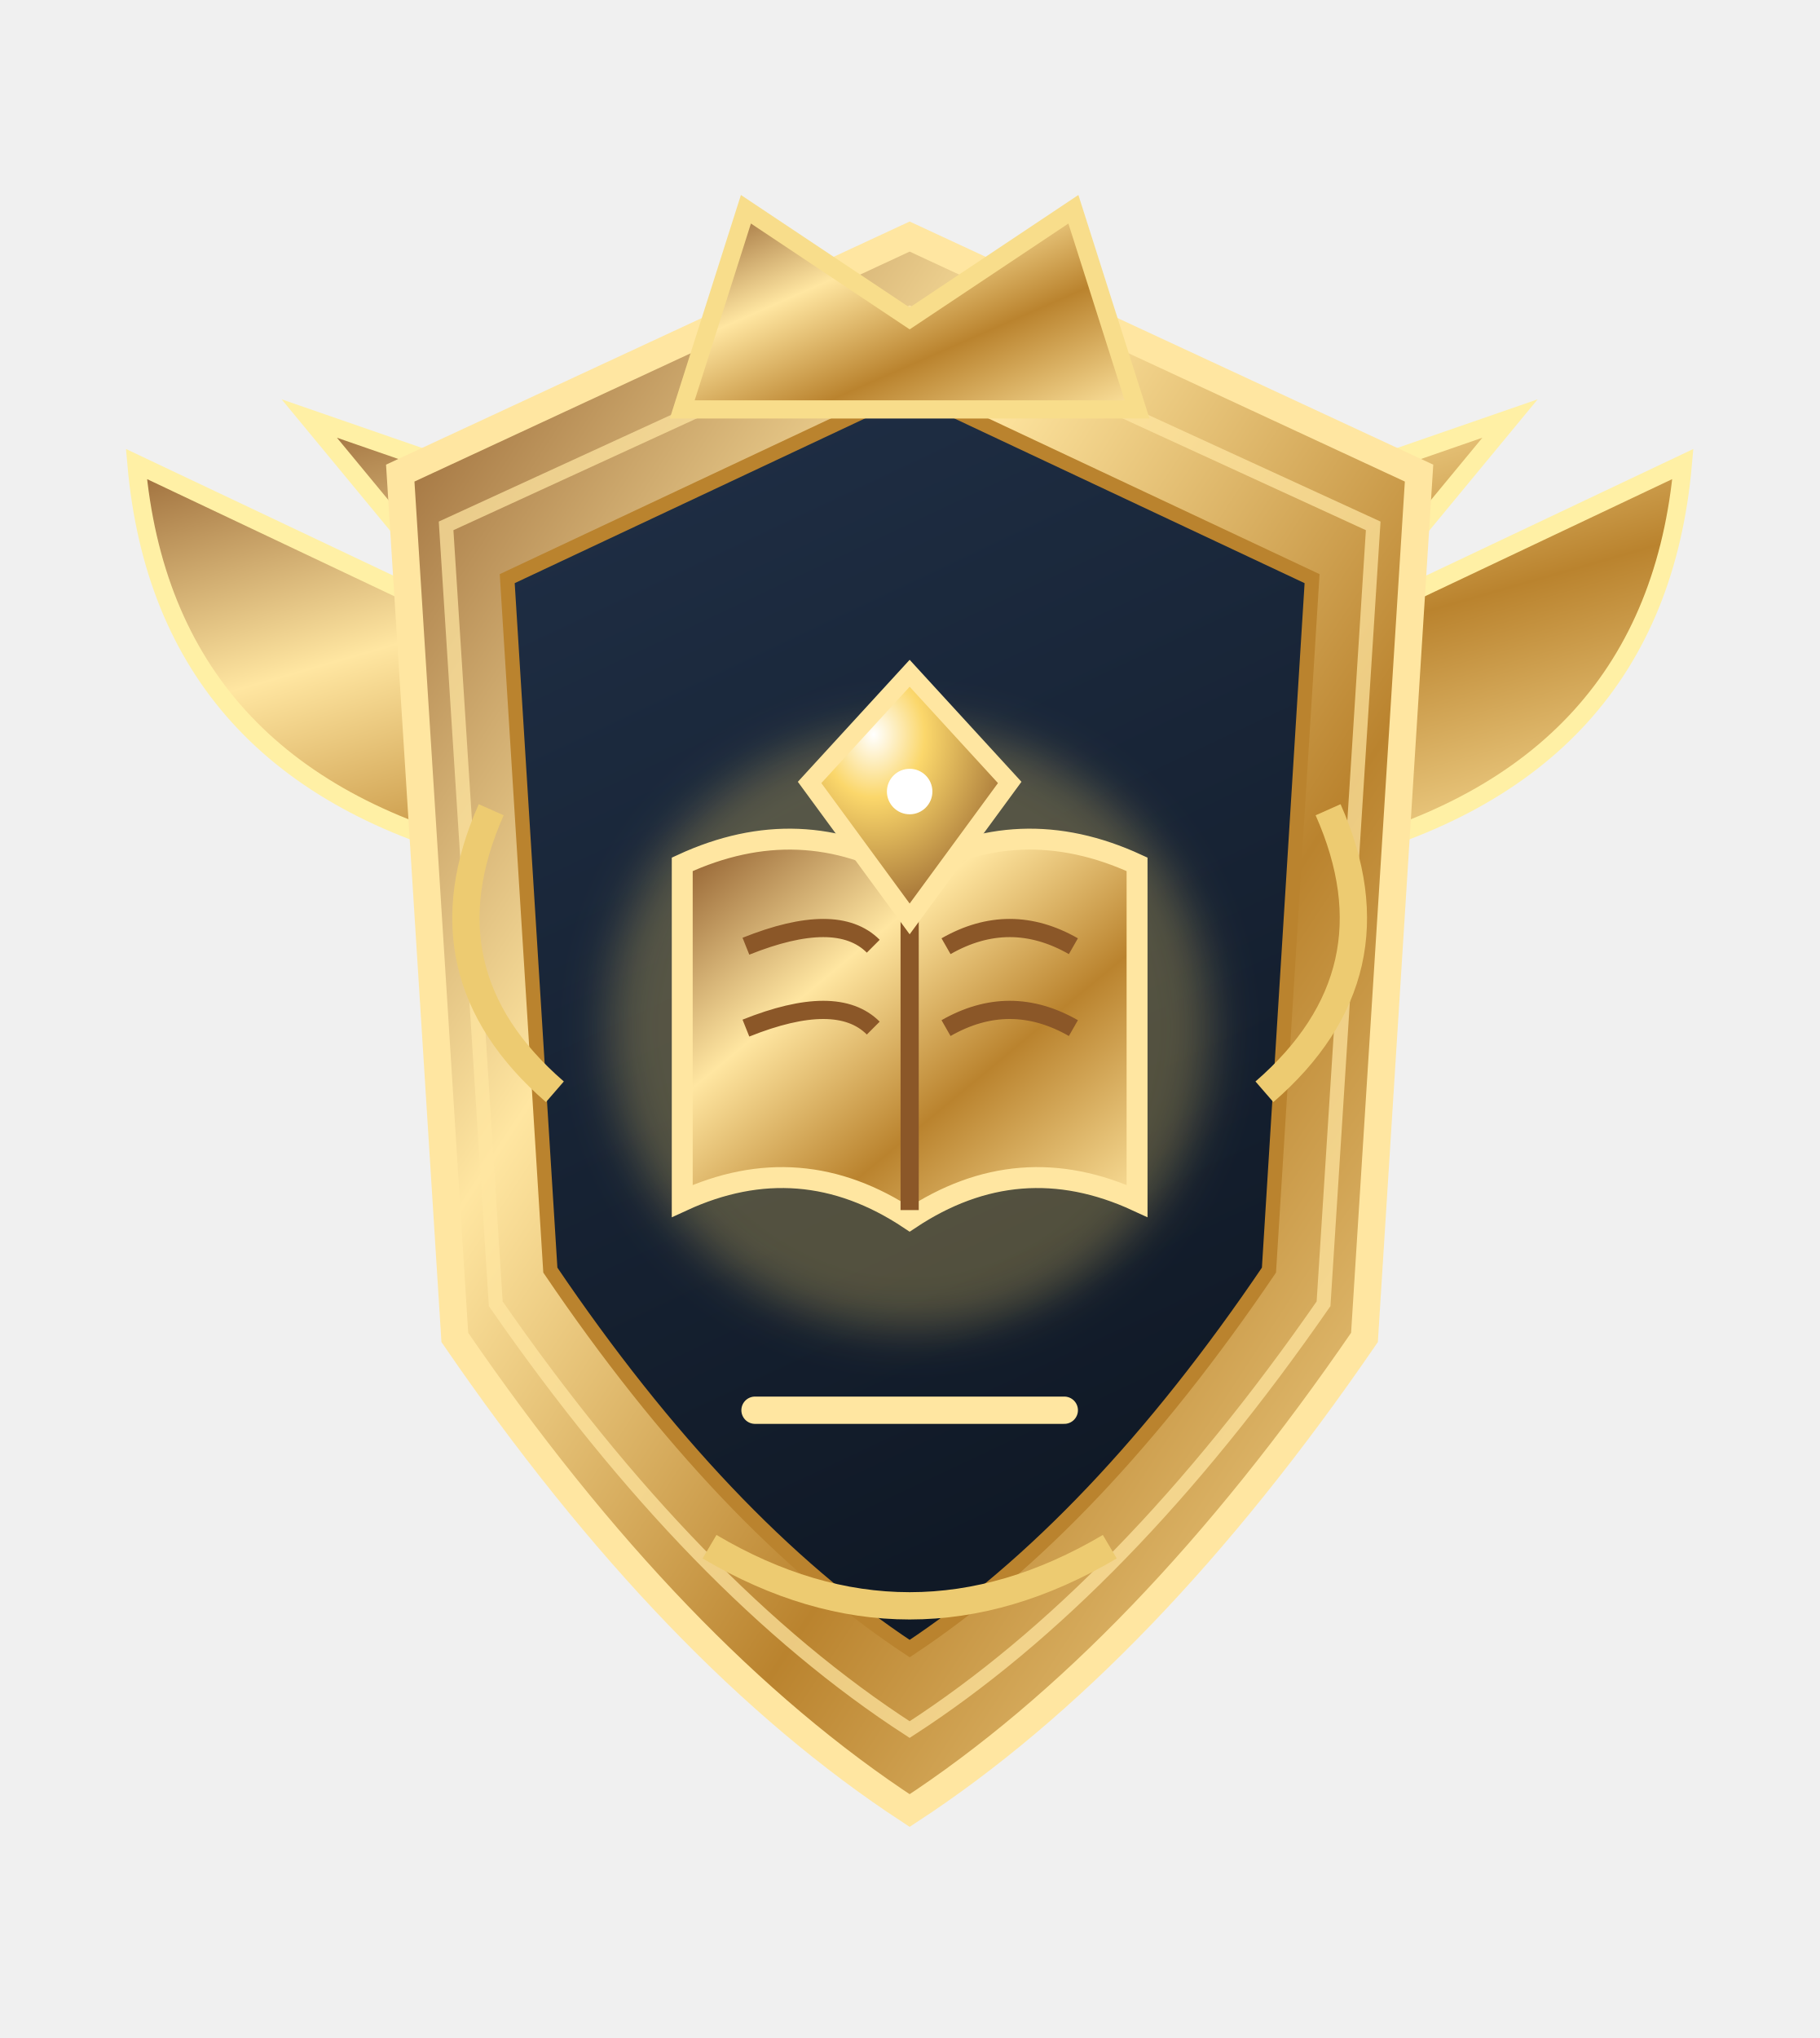
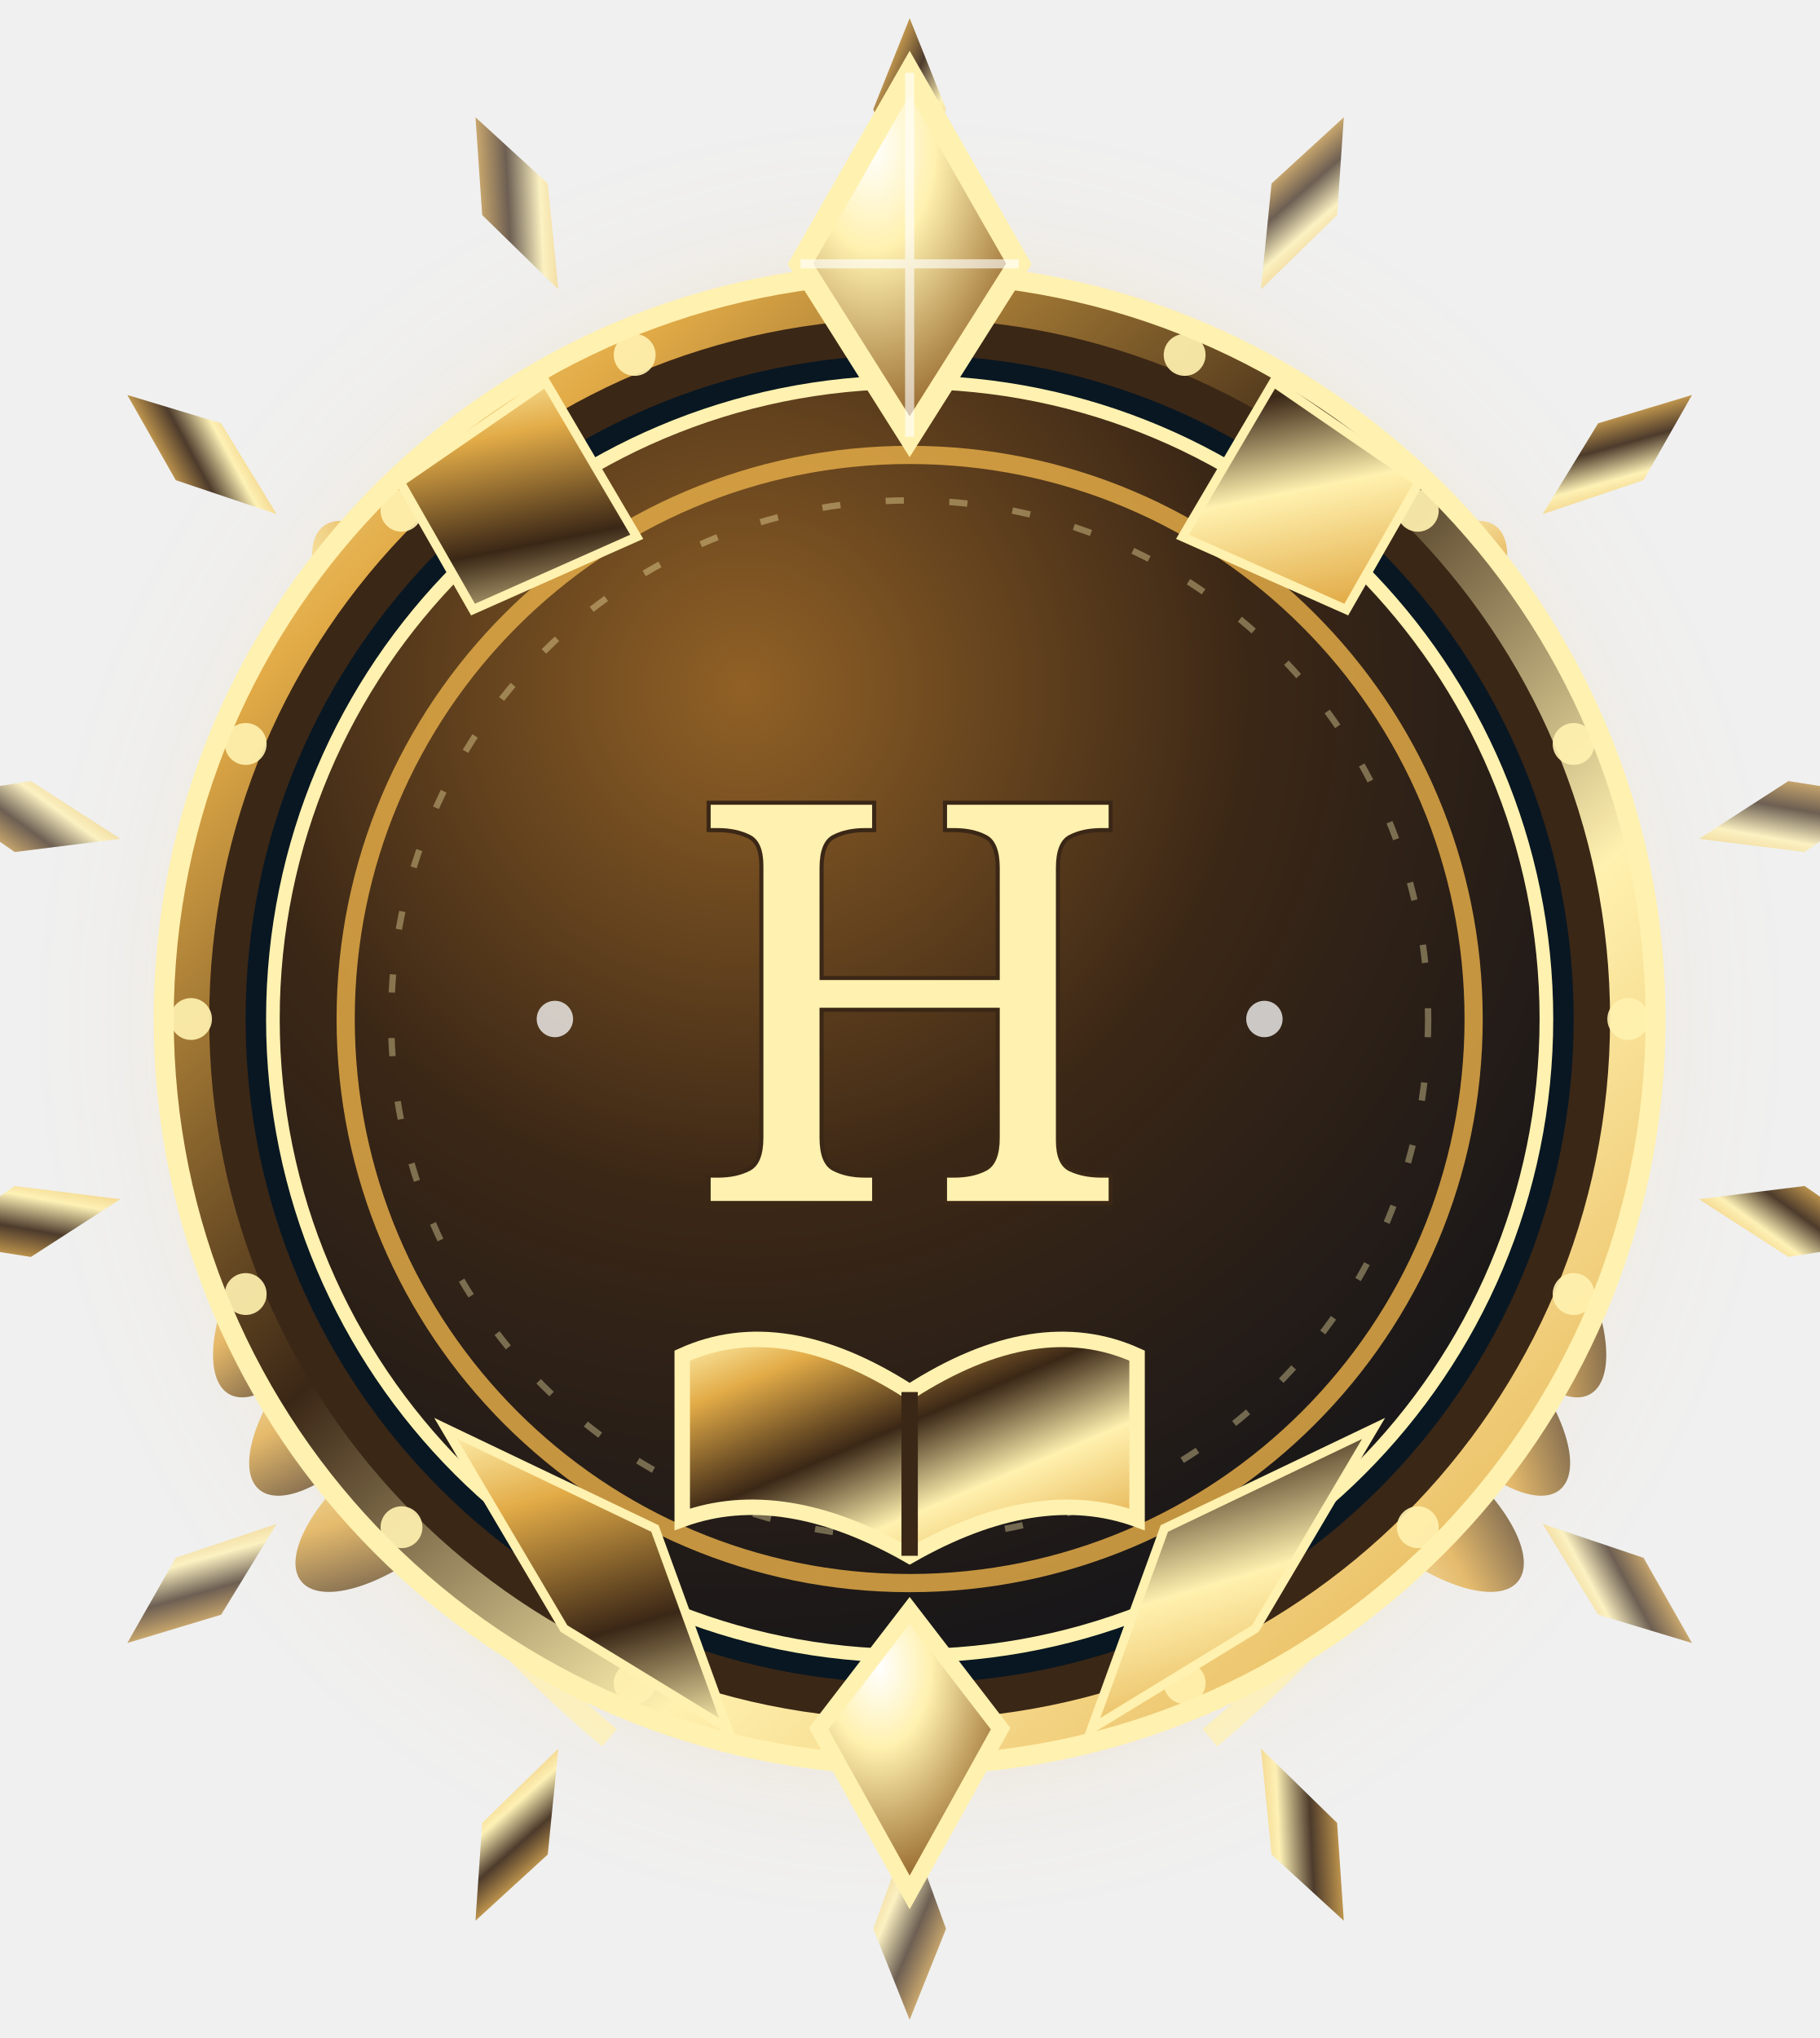
- <svg xmlns="http://www.w3.org/2000/svg" width="200" height="224" viewBox="0 0 200 224" role="img" aria-label="gold rank emblem">
+ <svg xmlns="http://www.w3.org/2000/svg" width="200" height="224" viewBox="0 0 200 224" role="img" aria-label="Золотой — эмблема ранга Hunmeng">
  <defs>
-     <linearGradient id="metal" x1="0" y1="0" x2="1" y2="1">
-       <stop offset="0" stop-color="#8b5728" />
-       <stop offset=".34" stop-color="#ffe6a1" />
-       <stop offset=".64" stop-color="#ba832e" />
-       <stop offset="1" stop-color="#ffe6a1" />
+     <radialGradient id="core" cx=".37" cy=".24" r=".95">
+       <stop stop-color="#916126" />
+       <stop offset=".42" stop-color="#3b2716" />
+       <stop offset="1" stop-color="#080f1a" />
+     </radialGradient>
+     <linearGradient id="metal" x1="0" y1="0" x2=".9" y2="1">
+       <stop stop-color="#fff1af" />
+       <stop offset=".18" stop-color="#e2ab47" />
+       <stop offset=".46" stop-color="#3b2716" />
+       <stop offset=".7" stop-color="#fff1af" />
+       <stop offset="1" stop-color="#e2ab47" />
    </linearGradient>
-     <radialGradient id="gem" cx=".32" cy=".25" r=".85">
+     <linearGradient id="leaf" x1="0" x2="1" y1="0" y2="1">
+       <stop stop-color="#fff1af" />
+       <stop offset=".52" stop-color="#e2ab47" />
+       <stop offset="1" stop-color="#3b2716" />
+     </linearGradient>
+     <radialGradient id="gem" cx=".33" cy=".2" r=".8">
      <stop stop-color="#fff" />
-       <stop offset=".3" stop-color="#fbd76b" />
-       <stop offset="1" stop-color="#8b5728" />
+       <stop offset=".36" stop-color="#fff1af" />
+       <stop offset="1" stop-color="#916126" />
    </radialGradient>
-     <linearGradient id="core" x1="0" y1="0" x2=".3" y2="1">
-       <stop stop-color="#203047" />
-       <stop offset="1" stop-color="#101926" />
-     </linearGradient>
-     <filter id="glow" x="-60%" y="-60%" width="220%" height="220%">
-       <feGaussianBlur stdDeviation="2.5" />
+     <filter id="halo" x="-60%" y="-60%" width="220%" height="220%">
+       <feGaussianBlur stdDeviation="9" />
    </filter>
  </defs>
-   <path d="M54 94Q18 85 15 51l38 18-19-23 26 9M146 94q36-9 39-43l-38 18 19-23-26 9" fill="url(#metal)" stroke="#fff0a5" stroke-width="2" />
-   <path d="M100 26 156 52 150 147Q126 182 100 199Q74 182 50 147L44 52Z" fill="url(#metal)" stroke="#ffe6a1" stroke-width="3" />
-   <path d="M100 26 156 52 150 147Q126 182 100 199Q74 182 50 147L44 52Z" fill="url(#core)" stroke="#ba832e" stroke-width="2" transform="translate(100 110) scale(.79 .8) translate(-100 -110)" />
-   <path d="M100 26 156 52 150 147Q126 182 100 199Q74 182 50 147L44 52Z" fill="none" stroke="#ffe6a1" stroke-width="1.7" opacity=".72" transform="translate(100 110) scale(.91 .9) translate(-100 -110)" />
-   <path d="m75 45 7-22 18 12 18-12 7 22Z" fill="url(#metal)" stroke="#f8dd8b" stroke-width="2" />
-   <path d="M61 120Q46 107 54 89M139 120q15-13 7-31M78 170q22 13 44 0" fill="none" stroke="#edcb71" stroke-width="3" />
+   <ellipse cx="100" cy="112" rx="76" ry="79" fill="#e2ab47" opacity=".25" filter="url(#halo)" />
  <g>
-     <circle cx="100" cy="113" r="33" fill="#fbd76b" opacity=".27" filter="url(#glow)" />
-     <path d="M75 95q13-6 25 1 12-7 25-1v37q-13-6-25 2-12-8-25-2Z" fill="url(#metal)" stroke="#ffe6a1" stroke-width="2.3" />
-     <path d="M100 97v36M82 104q10-4 14 0m8 0q7-4 14 0M82 113q10-4 14 0m8 0q7-4 14 0" fill="none" stroke="#8b5728" stroke-width="2" />
+     <path d="M100 23l-4-11 4-10 4 10z" fill="url(#metal)" opacity=".9" transform="rotate(0 100 112)" />
+     <path d="M100 23l-4-11 4-10 4 10z" fill="url(#metal)" opacity=".72" transform="rotate(25.71429 100 112)" />
+     <path d="M100 23l-4-11 4-10 4 10z" fill="url(#metal)" opacity=".9" transform="rotate(51.42857 100 112)" />
+     <path d="M100 23l-4-11 4-10 4 10z" fill="url(#metal)" opacity=".72" transform="rotate(77.14286 100 112)" />
+     <path d="M100 23l-4-11 4-10 4 10z" fill="url(#metal)" opacity=".9" transform="rotate(102.8571 100 112)" />
+     <path d="M100 23l-4-11 4-10 4 10z" fill="url(#metal)" opacity=".72" transform="rotate(128.5714 100 112)" />
+     <path d="M100 23l-4-11 4-10 4 10z" fill="url(#metal)" opacity=".9" transform="rotate(154.2857 100 112)" />
+     <path d="M100 23l-4-11 4-10 4 10z" fill="url(#metal)" opacity=".72" transform="rotate(180 100 112)" />
+     <path d="M100 23l-4-11 4-10 4 10z" fill="url(#metal)" opacity=".9" transform="rotate(205.7143 100 112)" />
+     <path d="M100 23l-4-11 4-10 4 10z" fill="url(#metal)" opacity=".72" transform="rotate(231.4286 100 112)" />
+     <path d="M100 23l-4-11 4-10 4 10z" fill="url(#metal)" opacity=".9" transform="rotate(257.1429 100 112)" />
+     <path d="M100 23l-4-11 4-10 4 10z" fill="url(#metal)" opacity=".72" transform="rotate(282.8571 100 112)" />
+     <path d="M100 23l-4-11 4-10 4 10z" fill="url(#metal)" opacity=".9" transform="rotate(308.5714 100 112)" />
+     <path d="M100 23l-4-11 4-10 4 10z" fill="url(#metal)" opacity=".72" transform="rotate(334.2857 100 112)" />
  </g>
-   <path d="M100 74 111 86 100 101 89 86Z" fill="url(#gem)" stroke="#ffe6a1" stroke-width="2" />
-   <circle cx="100" cy="87" r="2.5" fill="#fff" />
-   <path d="M83 155h34" stroke="#ffe6a1" stroke-width="3" stroke-linecap="round" />
+   <path d="M56 51Q27 73 29 119Q30 160 67 191" fill="none" stroke="#fff1af" stroke-width="2.5" opacity=".72" />
+   <path d="M144 51Q173 73 171 119Q170 160 133 191" fill="none" stroke="#fff1af" stroke-width="2.5" opacity=".72" />
+   <g>
+     <ellipse cx="44.0" cy="69" rx="6" ry="14" transform="rotate(-37 44.0 69)" fill="url(#leaf)" opacity="0.90" />
+     <ellipse cx="156.0" cy="69" rx="6" ry="14" transform="rotate(37 156.0 69)" fill="url(#leaf)" opacity="0.90" />
+     <ellipse cx="37.5" cy="81" rx="6" ry="14" transform="rotate(-26 37.5 81)" fill="url(#leaf)" opacity="0.88" />
+     <ellipse cx="162.5" cy="81" rx="6" ry="14" transform="rotate(26 162.5 81)" fill="url(#leaf)" opacity="0.88" />
+     <ellipse cx="32.0" cy="93" rx="6" ry="14" transform="rotate(-15 32.0 93)" fill="url(#leaf)" opacity="0.86" />
+     <ellipse cx="168.0" cy="93" rx="6" ry="14" transform="rotate(15 168.0 93)" fill="url(#leaf)" opacity="0.86" />
+     <ellipse cx="28.3" cy="105" rx="6" ry="14" transform="rotate(-4 28.3 105)" fill="url(#leaf)" opacity="0.85" />
+     <ellipse cx="171.7" cy="105" rx="6" ry="14" transform="rotate(4 171.7 105)" fill="url(#leaf)" opacity="0.85" />
+     <ellipse cx="27.0" cy="117" rx="6" ry="14" transform="rotate(7 27.0 117)" fill="url(#leaf)" opacity="0.83" />
+     <ellipse cx="173.0" cy="117" rx="6" ry="14" transform="rotate(-7 173.0 117)" fill="url(#leaf)" opacity="0.83" />
+     <ellipse cx="28.3" cy="129" rx="6" ry="14" transform="rotate(18 28.3 129)" fill="url(#leaf)" opacity="0.81" />
+     <ellipse cx="171.7" cy="129" rx="6" ry="14" transform="rotate(-18 171.7 129)" fill="url(#leaf)" opacity="0.81" />
+     <ellipse cx="32.0" cy="141" rx="6" ry="14" transform="rotate(29 32.0 141)" fill="url(#leaf)" opacity="0.79" />
+     <ellipse cx="168.0" cy="141" rx="6" ry="14" transform="rotate(-29 168.0 141)" fill="url(#leaf)" opacity="0.79" />
+     <ellipse cx="37.5" cy="153" rx="6" ry="14" transform="rotate(40 37.5 153)" fill="url(#leaf)" opacity="0.77" />
+     <ellipse cx="162.5" cy="153" rx="6" ry="14" transform="rotate(-40 162.5 153)" fill="url(#leaf)" opacity="0.77" />
+     <ellipse cx="44.0" cy="165" rx="6" ry="14" transform="rotate(51 44.0 165)" fill="url(#leaf)" opacity="0.76" />
+     <ellipse cx="156.0" cy="165" rx="6" ry="14" transform="rotate(-51 156.0 165)" fill="url(#leaf)" opacity="0.76" />
+   </g>
+   <circle cx="100" cy="112" r="82" fill="url(#metal)" stroke="#fff1af" stroke-width="2.2" />
+   <circle cx="100" cy="112" r="75" fill="#091722" stroke="#3b2716" stroke-width="4" />
+   <circle cx="100" cy="112" r="70" fill="url(#core)" stroke="#fff1af" stroke-width="1.5" />
+   <circle cx="100" cy="112" r="62" fill="none" stroke="#e2ab47" stroke-width="2" opacity=".84" />
+   <circle cx="100" cy="112" r="57" fill="none" stroke="#fff1af" stroke-width=".7" opacity=".37" stroke-dasharray="2 5" />
+   <circle cx="179.00" cy="112.00" r="2.3" fill="#fff1af" opacity=".92" />
+   <circle cx="172.99" cy="142.23" r="2.3" fill="#fff1af" opacity=".92" />
+   <circle cx="155.86" cy="167.86" r="2.3" fill="#fff1af" opacity=".92" />
+   <circle cx="130.23" cy="184.99" r="2.3" fill="#fff1af" opacity=".92" />
+   <circle cx="100.00" cy="191.00" r="2.3" fill="#fff1af" opacity=".92" />
+   <circle cx="69.77" cy="184.99" r="2.3" fill="#fff1af" opacity=".92" />
+   <circle cx="44.14" cy="167.86" r="2.3" fill="#fff1af" opacity=".92" />
+   <circle cx="27.01" cy="142.23" r="2.3" fill="#fff1af" opacity=".92" />
+   <circle cx="21.00" cy="112.00" r="2.3" fill="#fff1af" opacity=".92" />
+   <circle cx="27.01" cy="81.77" r="2.3" fill="#fff1af" opacity=".92" />
+   <circle cx="44.14" cy="56.14" r="2.3" fill="#fff1af" opacity=".92" />
+   <circle cx="69.77" cy="39.01" r="2.3" fill="#fff1af" opacity=".92" />
+   <circle cx="100.00" cy="33.00" r="2.3" fill="#fff1af" opacity=".92" />
+   <circle cx="130.23" cy="39.01" r="2.3" fill="#fff1af" opacity=".92" />
+   <circle cx="155.86" cy="56.14" r="2.3" fill="#fff1af" opacity=".92" />
+   <circle cx="172.99" cy="81.77" r="2.3" fill="#fff1af" opacity=".92" />
+   <path d="M100 8l12 21-12 19-12-19z" fill="url(#gem)" stroke="#fff1af" stroke-width="2.4" />
+   <path d="M100 8v40m-12-19h24" stroke="#fff" opacity=".62" />
+   <path d="M100 177l10 13-10 18-10-18z" fill="url(#gem)" stroke="#fff1af" stroke-width="1.8" />
+   <path d="M44 53l16-11 10 17-18 8zm112 0-16-11-10 17 18 8z" fill="url(#metal)" stroke="#fff1af" stroke-width="1" />
+   <path d="M49 157l13 22 18 11-8-22zm102 0-13 22-18 11 8-22z" fill="url(#metal)" stroke="#fff1af" stroke-width="1" />
+   <text x="100" y="132" text-anchor="middle" font-family="Georgia,serif" font-size="61" fill="#fff1af" stroke="#3b2716" stroke-width=".9" paint-order="stroke" letter-spacing="-3">H</text>
+   <path d="M75 149q11-5 25 4 14-9 25-4v18q-11-4-25 4-14-8-25-4z" fill="url(#metal)" stroke="#fff1af" stroke-width="1.7" />
+   <path d="M100 153v18" stroke="#3b2716" stroke-width="1.8" />
+   <circle cx="61" cy="112" r="2" fill="#fff" opacity=".75" />
+   <circle cx="139" cy="112" r="2" fill="#fff" opacity=".75" />
</svg>
